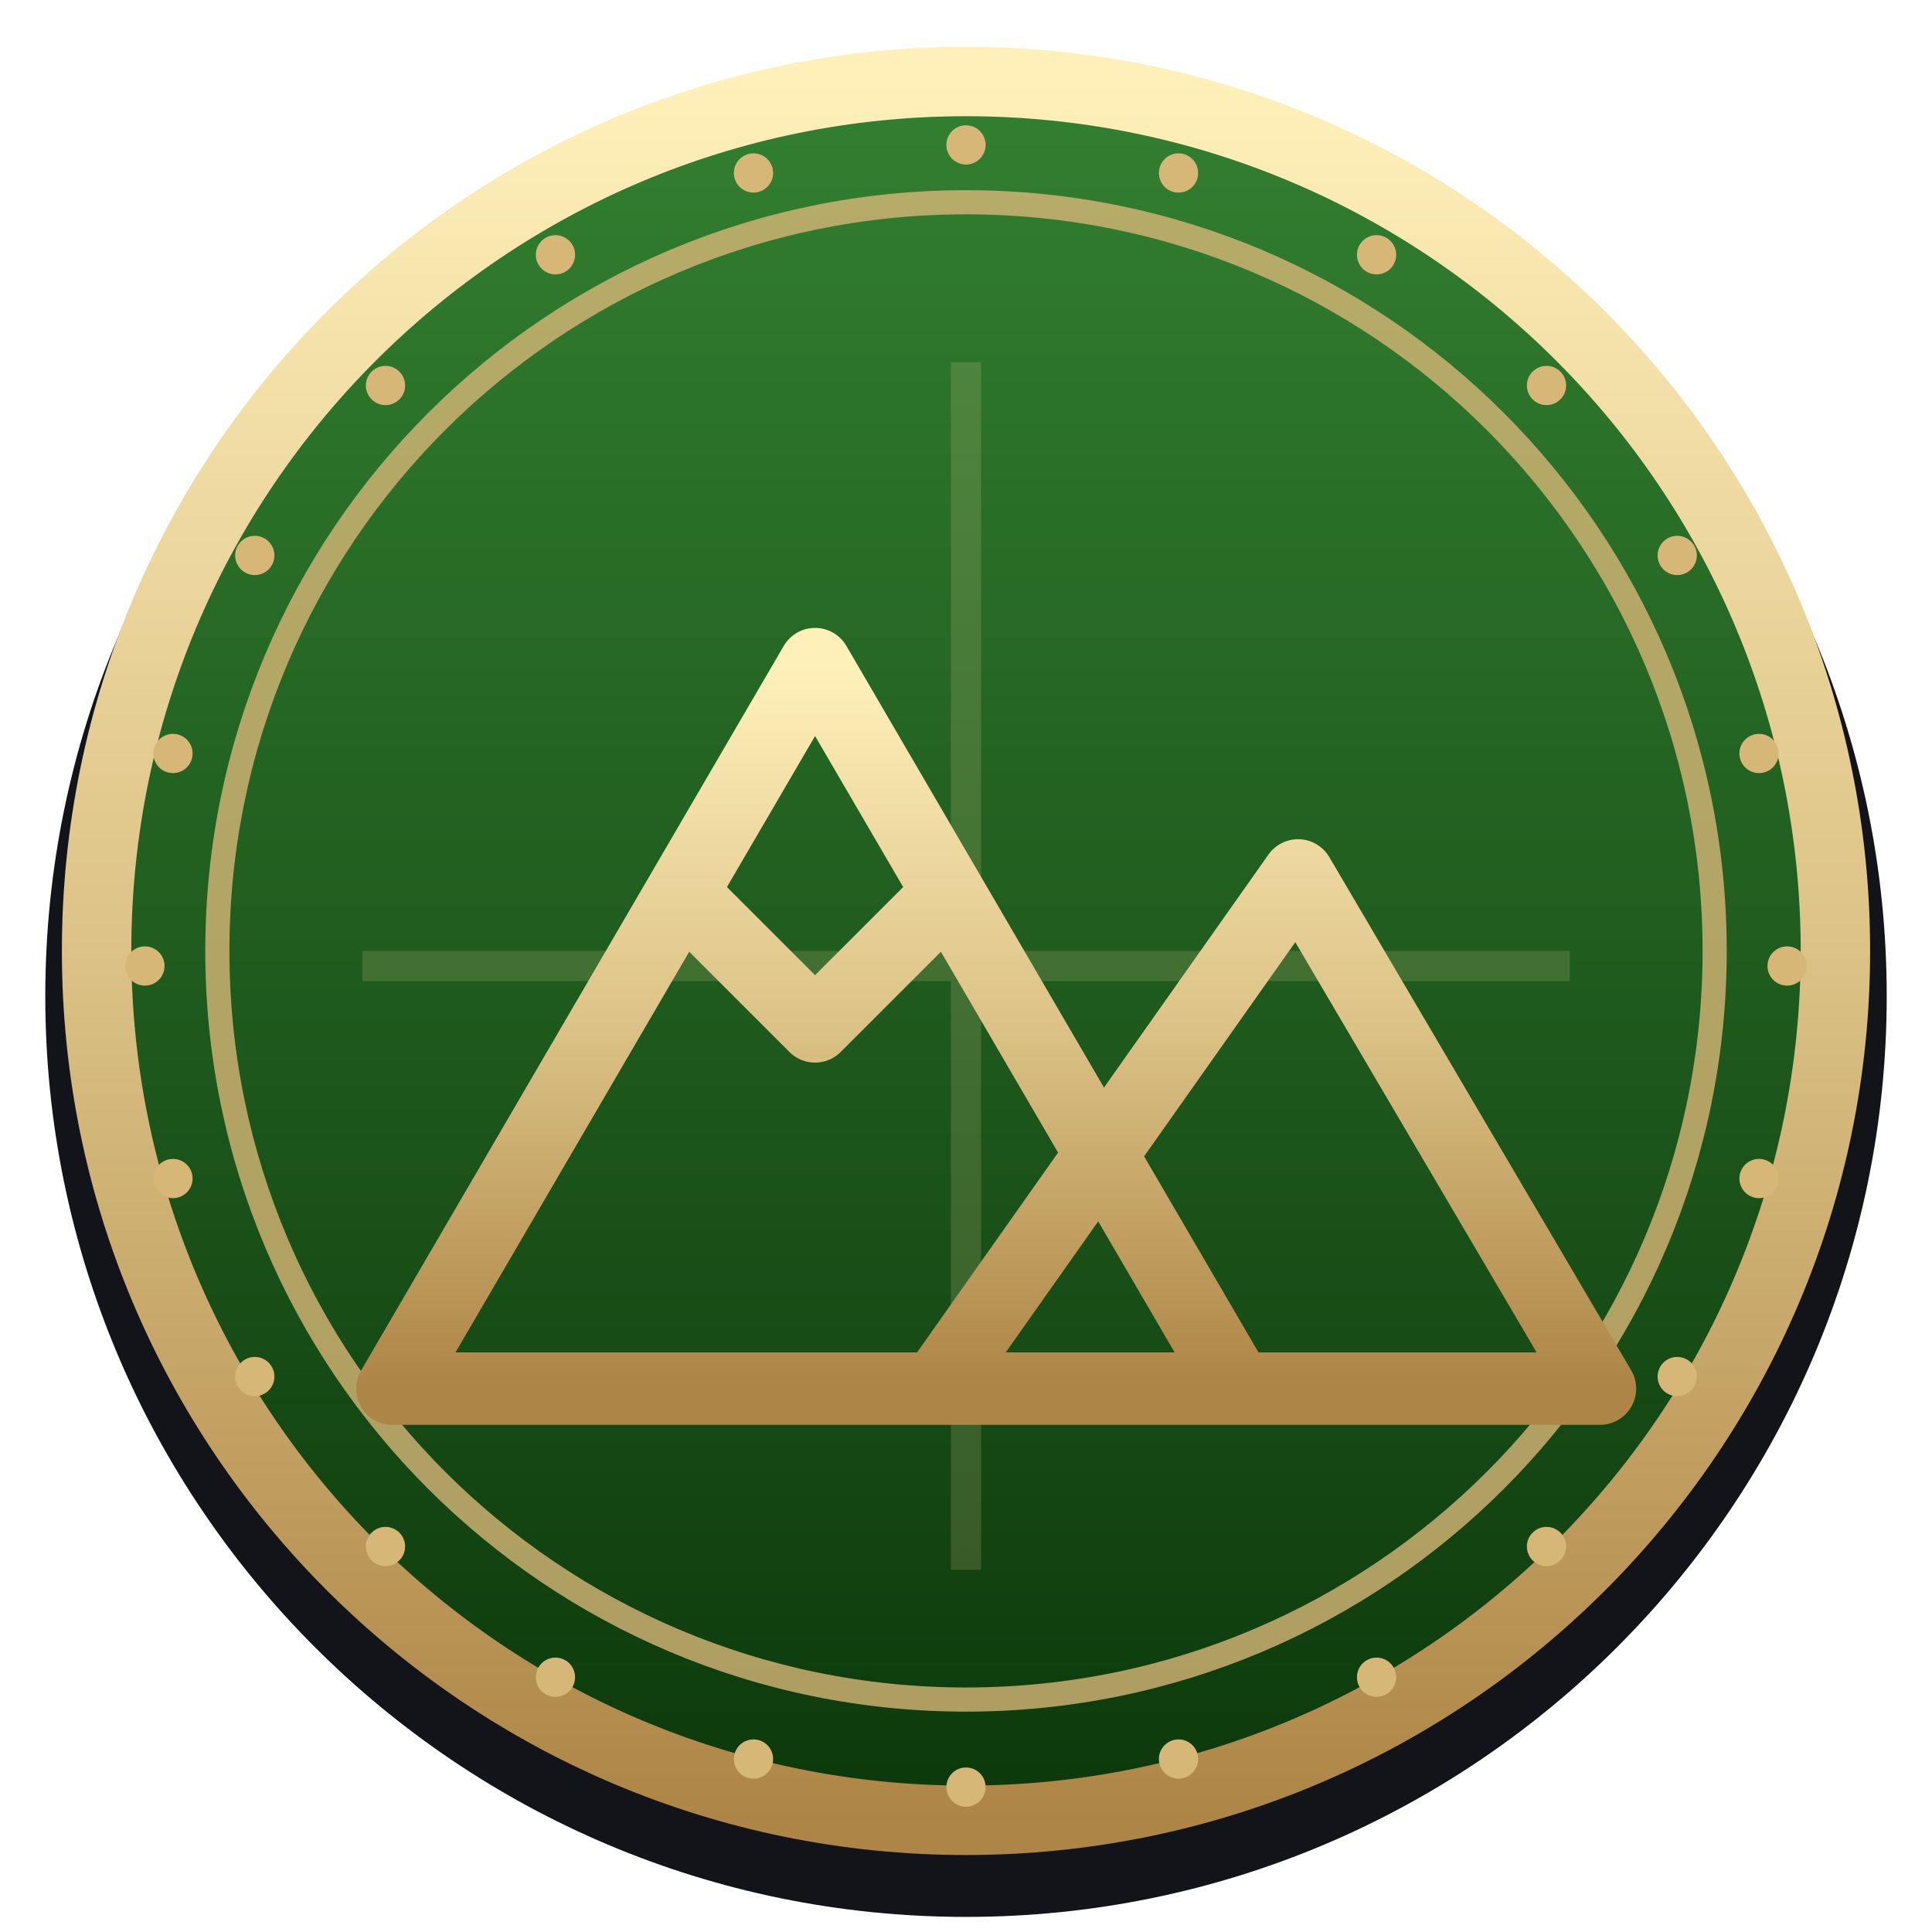
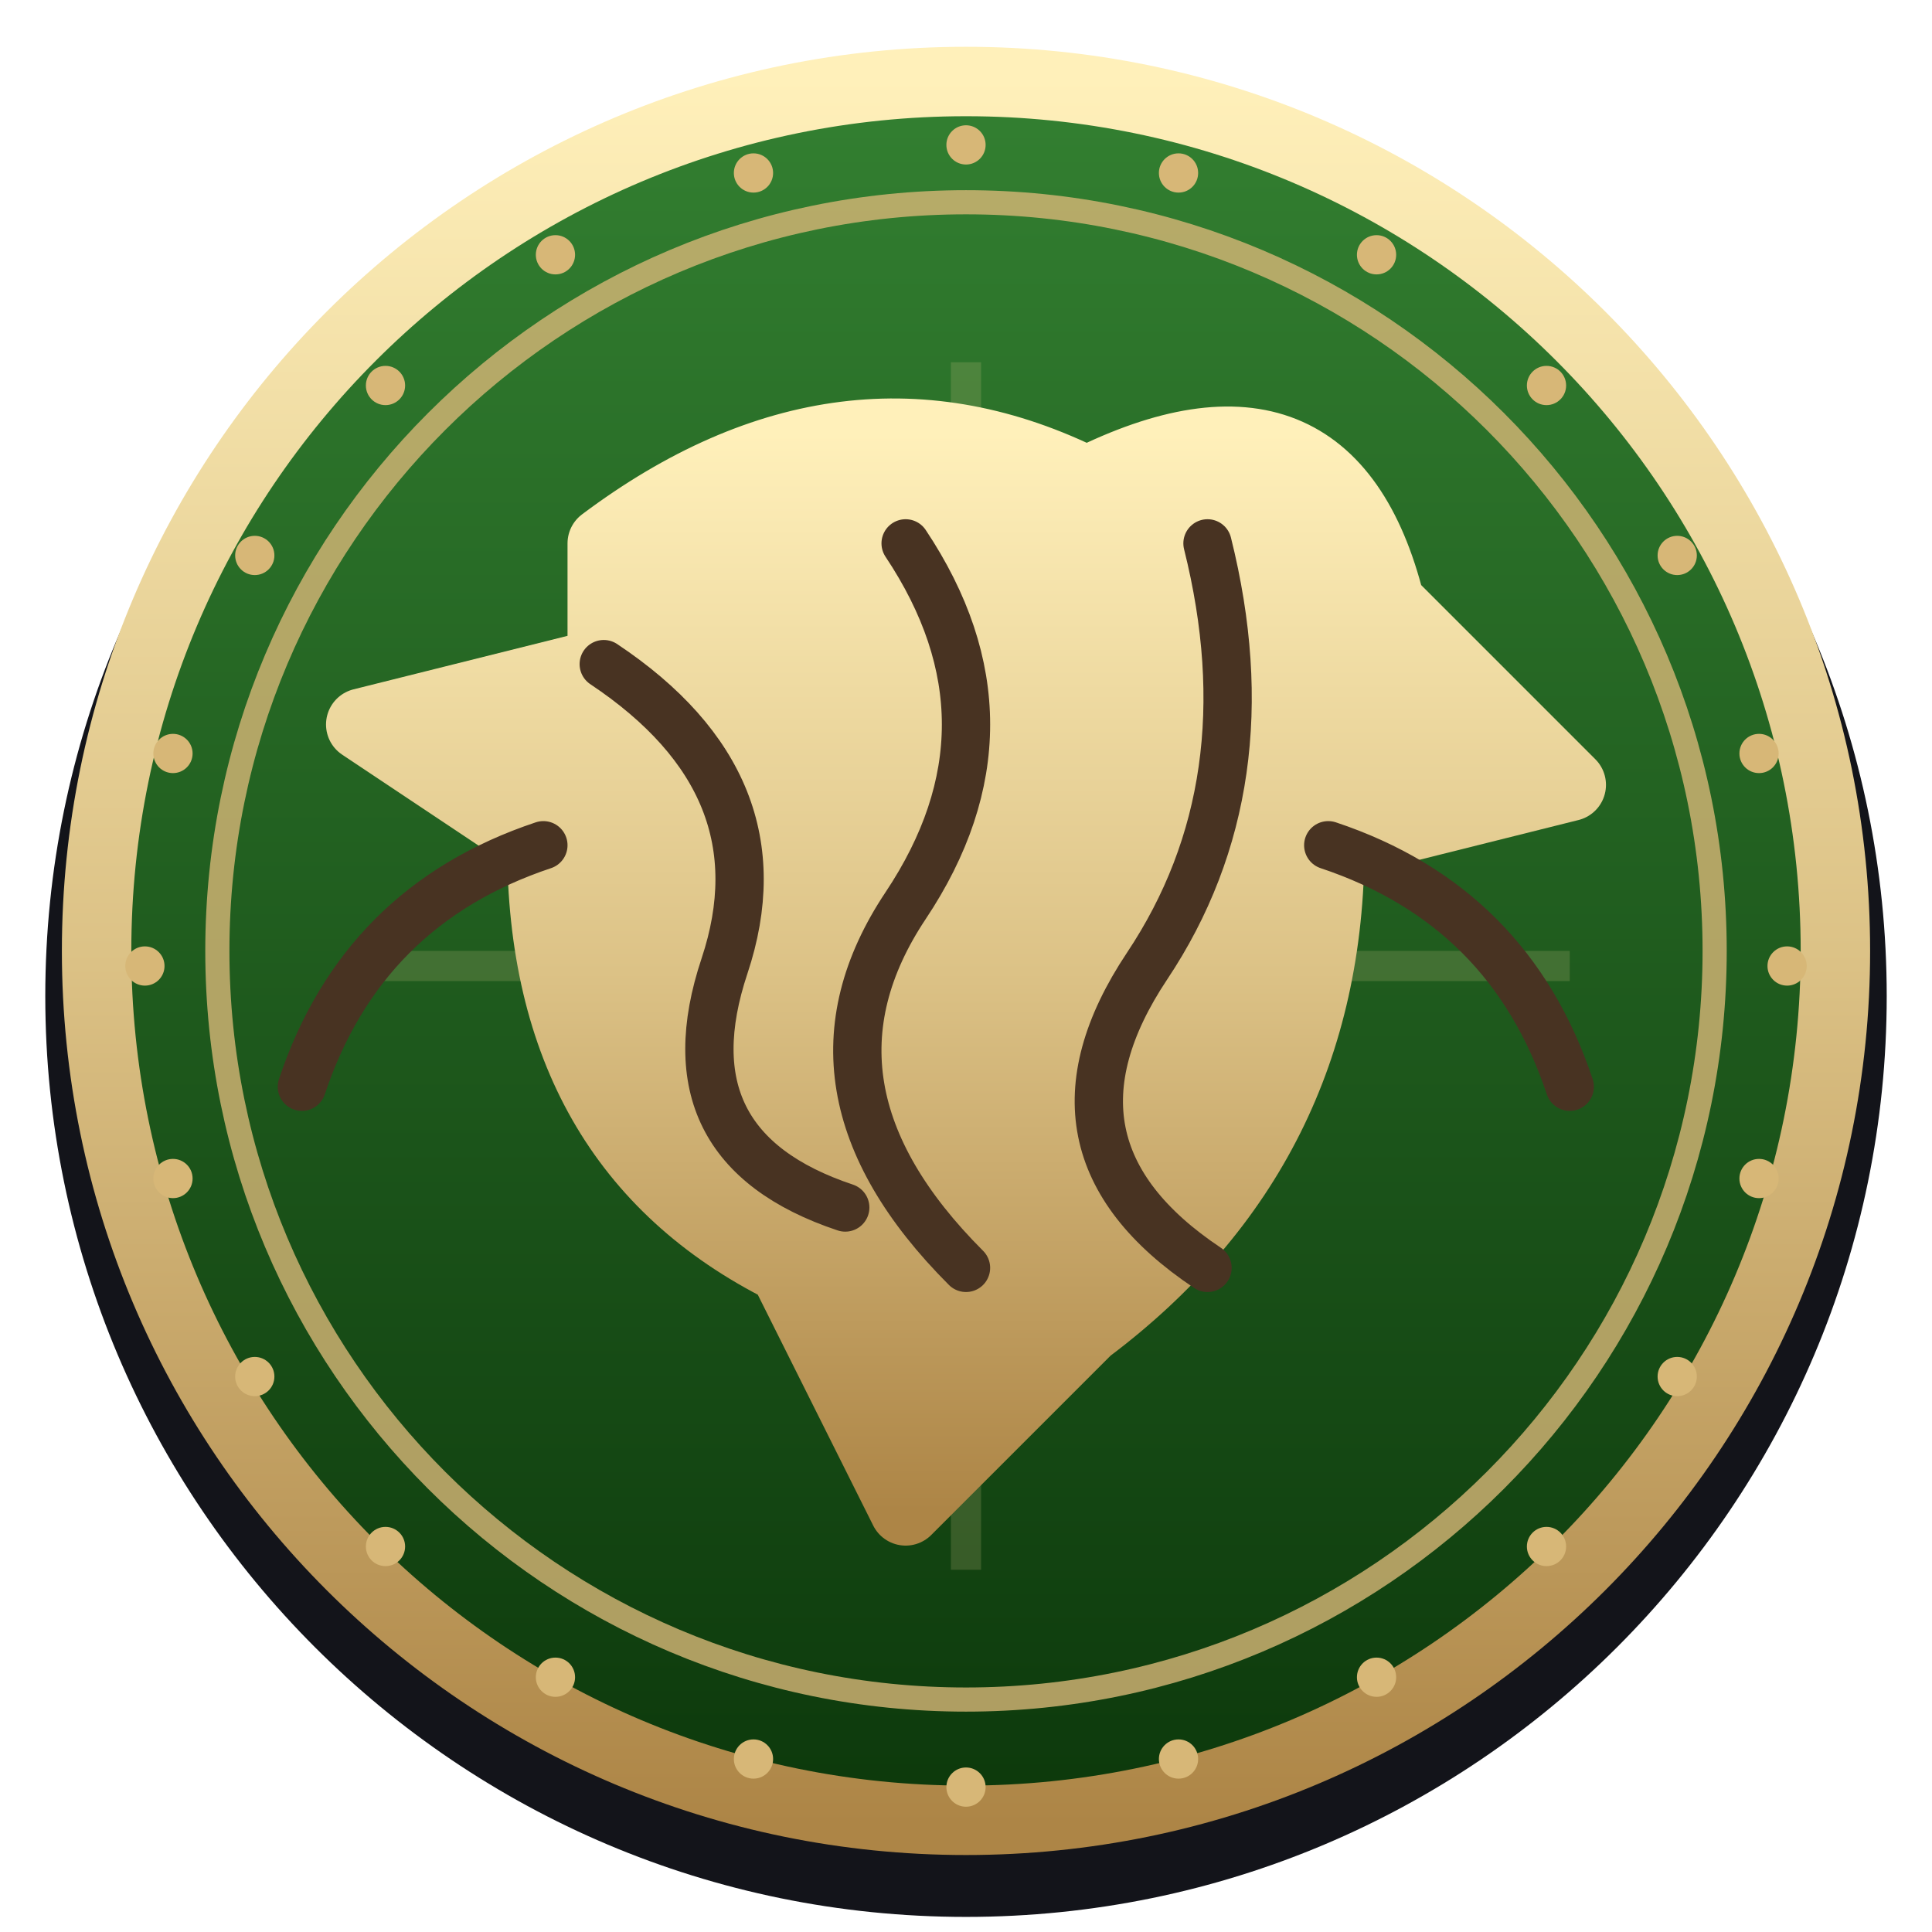
<svg xmlns="http://www.w3.org/2000/svg" width="64" height="64" viewBox="0 0 64 64">
  <defs>
    <linearGradient id="field" x1="0" y1="0" x2="0" y2="1">
      <stop stop-color="#338031" />
      <stop offset="1" stop-color="#0c380b" />
    </linearGradient>
    <linearGradient id="gold" x1="0" y1="0" x2="0" y2="1">
      <stop stop-color="#fff0ba" />
      <stop offset=".5" stop-color="#dcc286" />
      <stop offset="1" stop-color="#ad8546" />
    </linearGradient>
  </defs>
  <circle cx="32" cy="33" r="30.5" fill="#13141a" />
  <circle cx="32" cy="31.5" r="28.8" fill="url(#field)" stroke="url(#gold)" stroke-width="2.3" />
  <g fill="#d7b777">
    <circle cx="59.20" cy="32.00" r=".65" />
    <circle cx="58.27" cy="39.04" r=".65" />
    <circle cx="55.56" cy="45.60" r=".65" />
    <circle cx="51.23" cy="51.23" r=".65" />
    <circle cx="45.60" cy="55.56" r=".65" />
    <circle cx="39.04" cy="58.27" r=".65" />
    <circle cx="32.00" cy="59.20" r=".65" />
    <circle cx="24.96" cy="58.27" r=".65" />
    <circle cx="18.40" cy="55.56" r=".65" />
    <circle cx="12.77" cy="51.23" r=".65" />
    <circle cx="8.44" cy="45.60" r=".65" />
    <circle cx="5.73" cy="39.04" r=".65" />
    <circle cx="4.80" cy="32.00" r=".65" />
    <circle cx="5.73" cy="24.96" r=".65" />
    <circle cx="8.44" cy="18.40" r=".65" />
    <circle cx="12.77" cy="12.77" r=".65" />
    <circle cx="18.40" cy="8.44" r=".65" />
    <circle cx="24.96" cy="5.73" r=".65" />
    <circle cx="32.00" cy="4.80" r=".65" />
    <circle cx="39.04" cy="5.73" r=".65" />
    <circle cx="45.60" cy="8.44" r=".65" />
    <circle cx="51.23" cy="12.77" r=".65" />
    <circle cx="55.56" cy="18.40" r=".65" />
    <circle cx="58.27" cy="24.96" r=".65" />
  </g>
  <circle cx="32" cy="31.5" r="24.8" fill="none" stroke="#d7b777" stroke-width=".8" opacity=".8" />
  <path d="M12 32H52 M32 12V52" transform="rotate(0 32 32)" stroke="#e4cc91" stroke-width="1" opacity=".18" />
  <g fill="none" stroke="url(#gold)" stroke-width="2.4" stroke-linecap="round" stroke-linejoin="round">
-     <path d="M13 46L27 22L41 46Z M31 46L43 29L53 46Z M23 30L27 34L31 30" />
+     <path fill="url(#gold)" d="M20 18Q28 12 36 16Q44 12 46 20L52 26L44 28Q44 38 36 44L30 50L26 42Q18 38 18 28L12 24L20 22Z" />
+     <path d="M20 22Q26 26 24 32Q22 38 28 40 M30 18Q34 24 30 30Q26 36 32 42 M40 18Q42 26 38 32Q34 38 40 42 M18 28Q12 30 10 36 M44 28Q50 30 52 36" stroke="#483322" stroke-width="1.6" />
  </g>
</svg>
